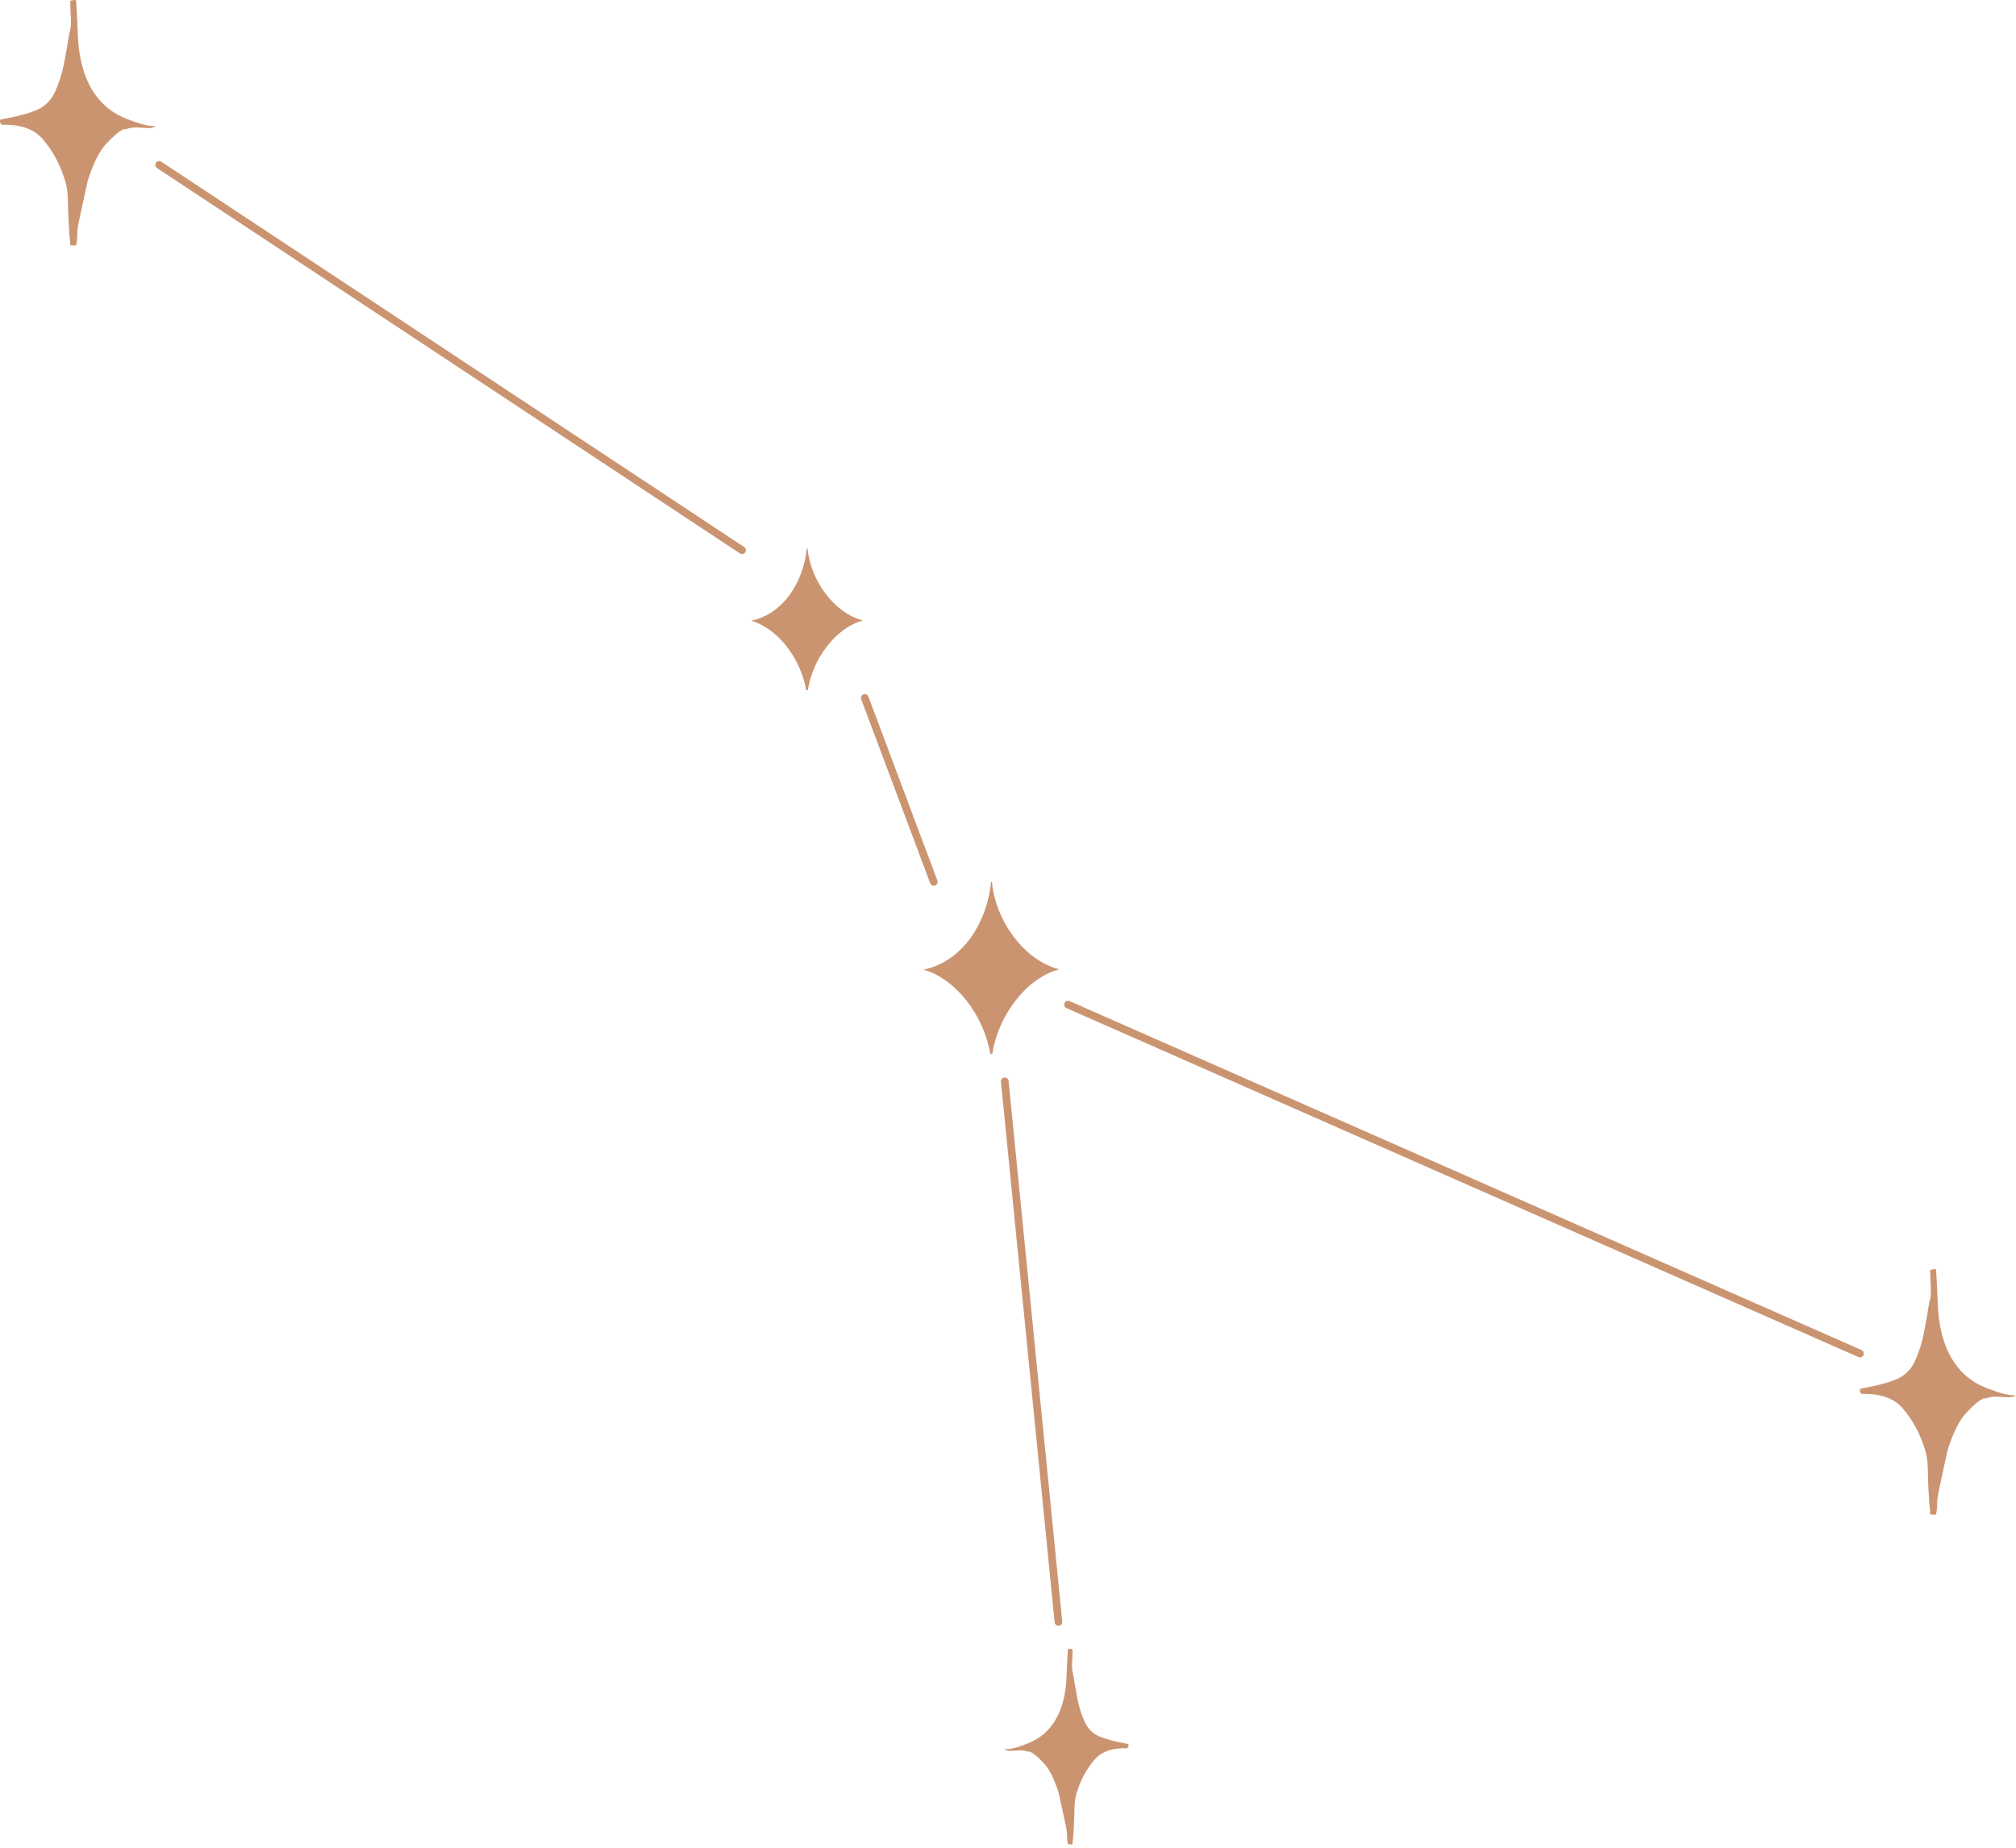
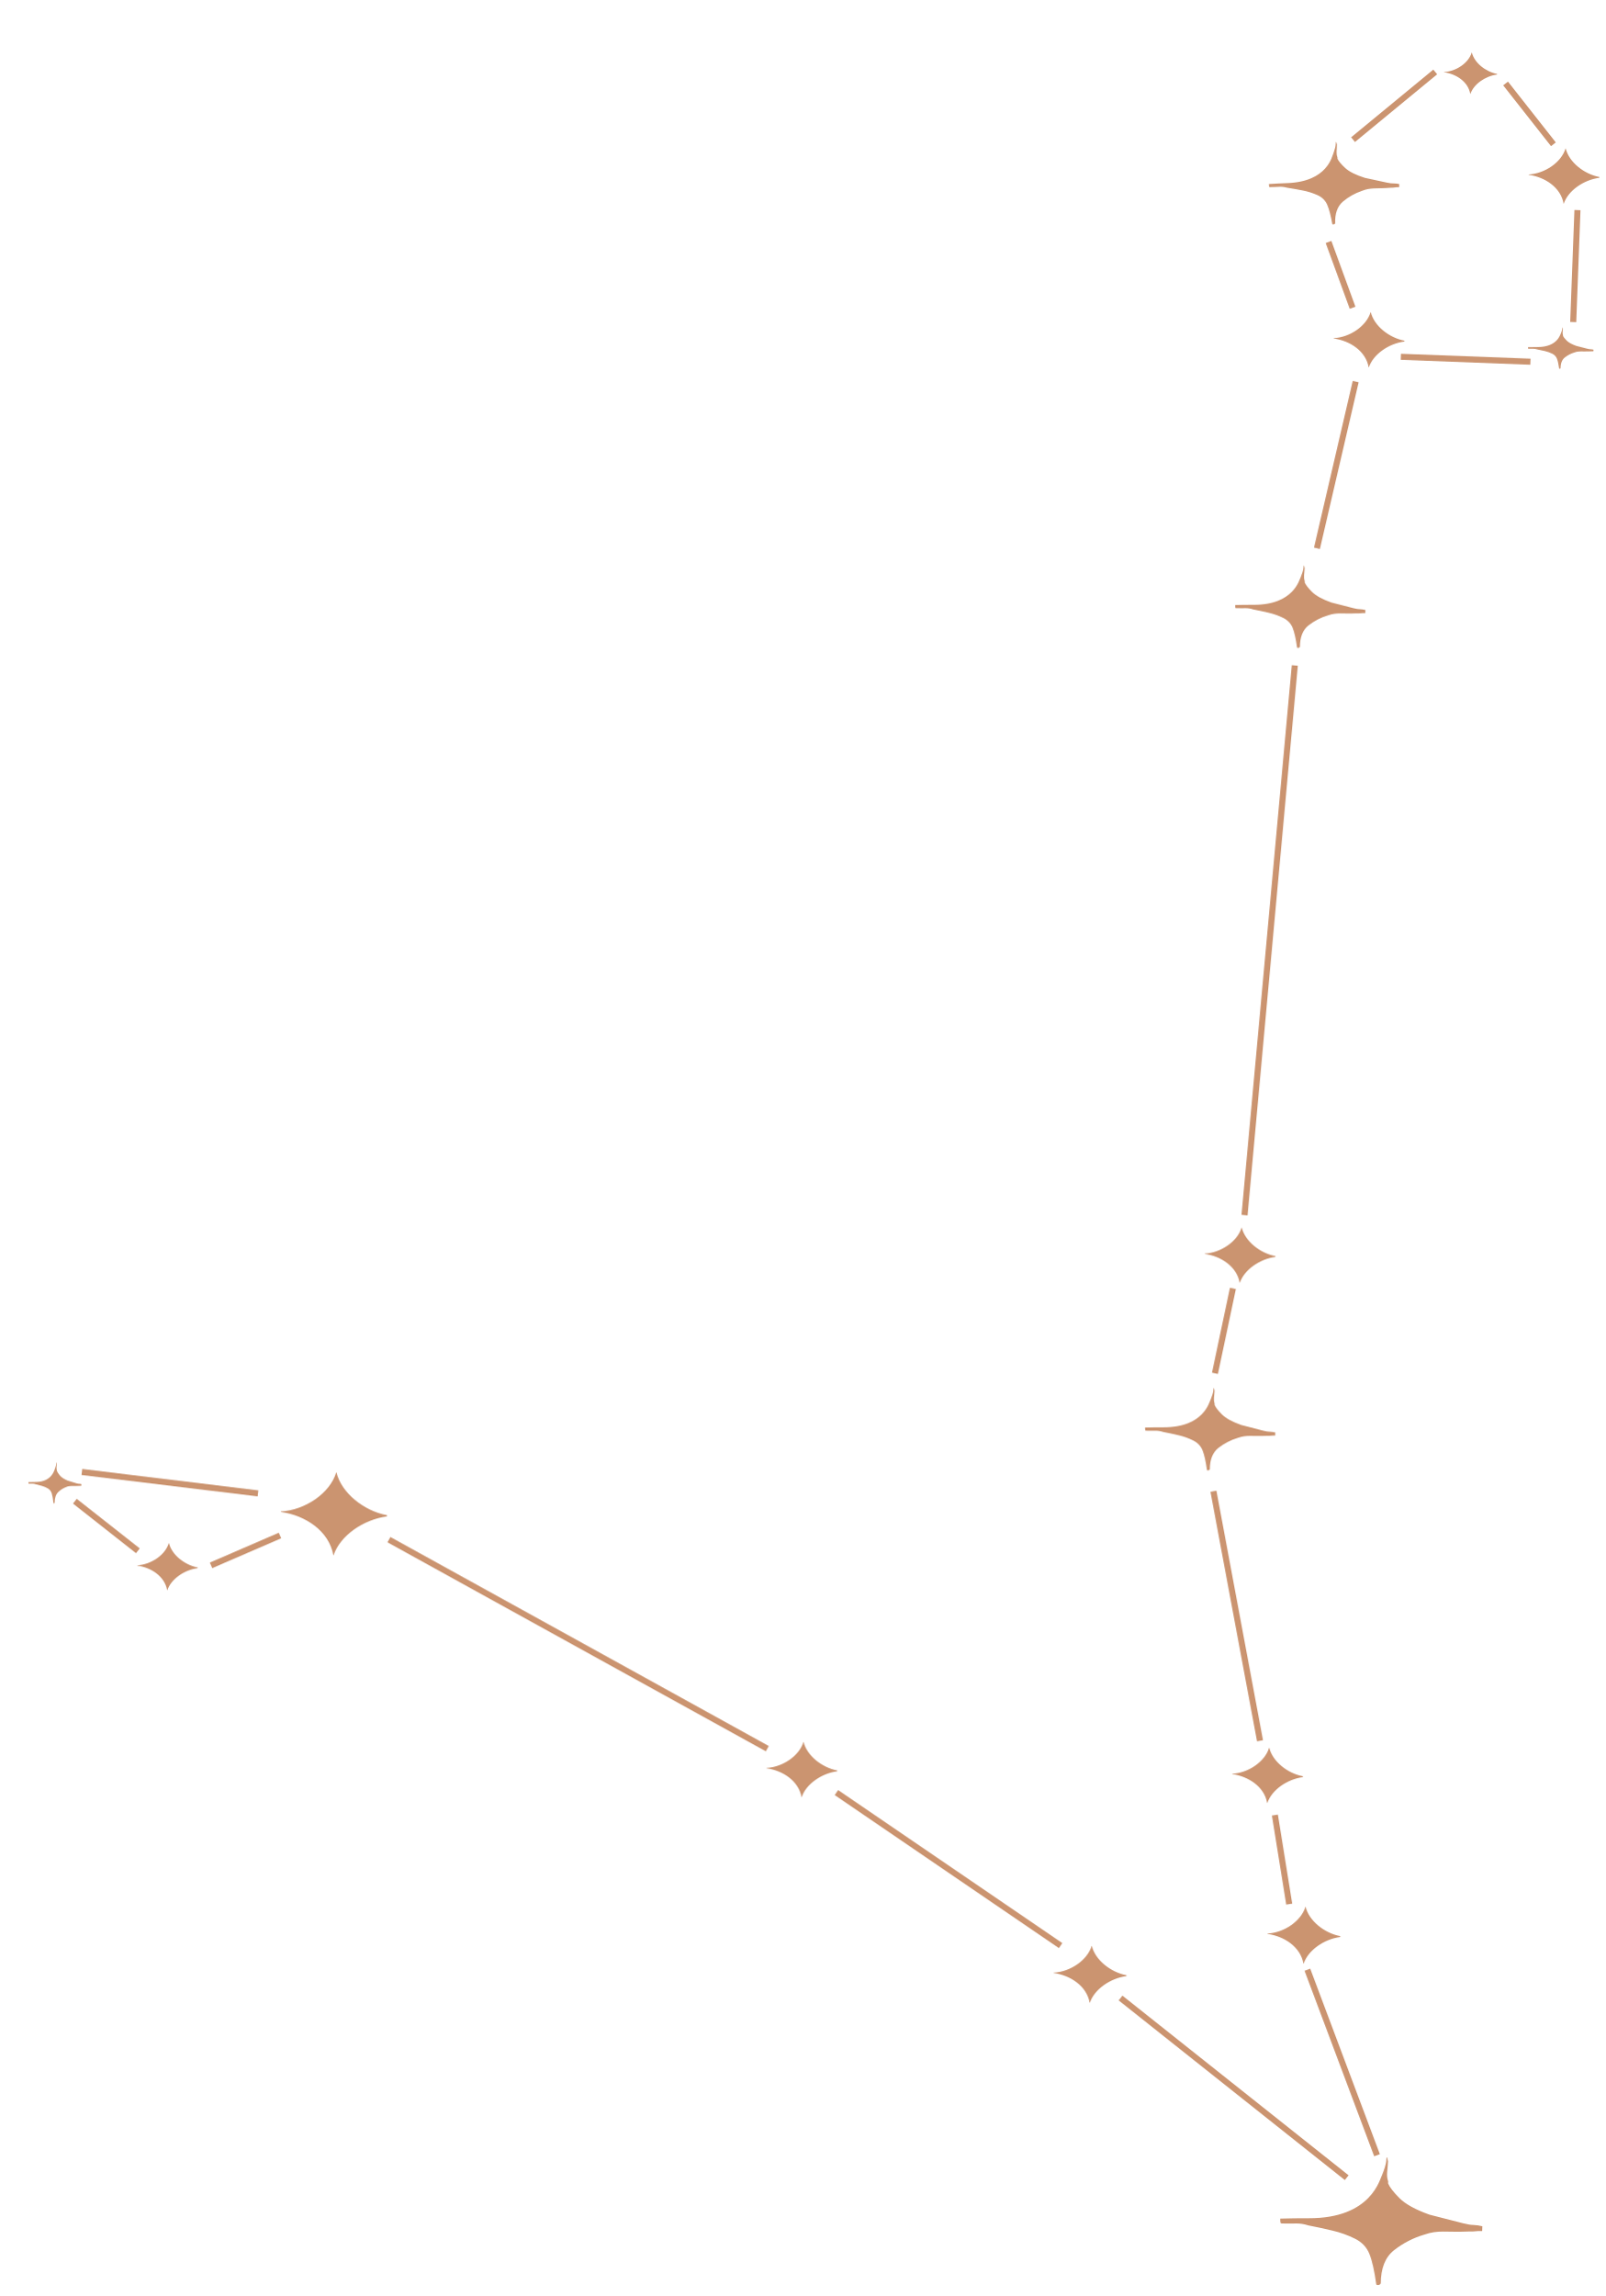
- <svg xmlns="http://www.w3.org/2000/svg" width="204" height="187" fill="none">
-   <path stroke="#CB9470" stroke-linecap="round" stroke-width=".776" d="m101.671 109.432 5.433 54.717M16.104 16.686l58.985 39M87.507 70.627l6.985 18.627M108.074 101.671l80.134 35.313" />
-   <path fill="#CB9470" d="M81.714 55.492c.305 3.285 2.71 6.536 5.554 7.281v.034c-2.743.779-5.046 3.894-5.52 7.044h-.169c-.542-3.184-2.844-6.231-5.52-7.01v-.034c3.285-.711 5.249-3.996 5.588-7.315h.067ZM100.374 89.253c.37 3.98 3.283 7.92 6.73 8.823v.04c-3.324.945-6.114 4.72-6.688 8.536h-.206c-.656-3.857-3.446-7.55-6.688-8.494v-.041c3.98-.862 6.36-4.842 6.77-8.864h.082ZM.058 12.527c-.077-.218-.077-.362 0-.435 1.645-.29 2.88-.617 3.704-.982.822-.362 1.43-.98 1.821-1.851.393-.872.687-1.798.882-2.778.196-.98.372-1.977.529-2.996.332-1.22.117-1.563.117-3.376C7.19.037 7.387 0 7.699 0c.079 1.163.137 2.325.176 3.486.271 7.755 5.201 8.552 5.702 8.823.475.177 1.306.435 1.763.435.55 0 .51.074-.118.218-1.117 0-1.632-.198-2.468.11h-.235c-.47.217-1.059.707-1.764 1.47-.706.763-1.331 2.015-1.88 3.758-.999 4.627-1.059 4.696-1.059 5.446 0 .363-.039.726-.117 1.09H7.11c0-.78-.118-.856-.118-1.634-.231-2.84.086-3.733-.587-5.446a11.026 11.026 0 0 0-2.058-3.65c-.9-1.051-2.292-1.541-4.173-1.47 0-.071-.039-.109-.117-.109ZM188.266 140.974c-.077-.217-.077-.362 0-.435 1.645-.29 2.88-.617 3.704-.981.822-.363 1.43-.981 1.821-1.852.393-.872.687-1.797.882-2.778.197-.98.373-1.977.529-2.995.332-1.221.117-1.564.117-3.377.079-.071.276-.109.588-.109.079 1.163.138 2.325.176 3.486.272 7.756 5.201 8.552 5.702 8.823.475.177 1.307.436 1.763.436.549 0 .511.073-.117.218-1.118 0-1.633-.199-2.469.109h-.235c-.47.218-1.059.708-1.763 1.47-.706.763-1.332 2.015-1.881 3.758-.999 4.628-1.058 4.697-1.058 5.447 0 .362-.039.725-.118 1.089h-.588c0-.781-.117-.856-.117-1.634-.232-2.84.085-3.732-.588-5.446a11.038 11.038 0 0 0-2.057-3.649c-.9-1.052-2.293-1.542-4.173-1.471 0-.071-.039-.109-.118-.109ZM114.156 176.847c.061-.173.061-.288 0-.347-1.311-.23-2.295-.491-2.952-.781-.655-.289-1.14-.781-1.451-1.476a10.262 10.262 0 0 1-.703-2.213 51.981 51.981 0 0 1-.421-2.388c-.265-.972-.094-1.246-.094-2.69-.063-.057-.22-.087-.468-.087-.063.926-.11 1.853-.141 2.778-.216 6.18-4.144 6.815-4.543 7.031-.379.141-1.041.347-1.405.347-.438 0-.407.058.094.173.89 0 1.3-.158 1.967.087h.187c.374.174.843.564 1.405 1.172.563.608 1.061 1.606 1.499 2.995.795 3.687.843 3.742.843 4.34 0 .289.031.578.094.868h.469c0-.622.093-.682.093-1.302.184-2.263-.068-2.974.468-4.34a8.783 8.783 0 0 1 1.64-2.908c.717-.838 1.826-1.229 3.325-1.172 0-.057.031-.087.094-.087Z" />
+ <svg xmlns="http://www.w3.org/2000/svg" width="212" height="303" fill="none">
+   <path fill="#CB9470" d="M167.395 255.276c2.206-.121 4.443-1.648 5.014-3.534l.023.001c.452 1.856 2.479 3.476 4.575 3.874l-.004.113c-2.145.282-4.243 1.746-4.832 3.517l-.023-.001c-.393-2.216-2.542-3.614-4.755-3.925l.002-.045ZM139.16 260.438c2.207-.121 4.444-1.648 5.015-3.533v-.001l.022.001c.452 1.856 2.479 3.476 4.576 3.874l-.005.113c-2.144.282-4.243 1.746-4.832 3.517l-.023-.001c-.393-2.216-2.542-3.614-4.755-3.925l.002-.045ZM101.24 233.409c2.142-.117 4.315-1.6 4.869-3.43h.022c.439 1.803 2.407 3.376 4.443 3.762l-.005.11c-2.082.274-4.12 1.695-4.692 3.415l-.022-.001c-.381-2.152-2.468-3.51-4.617-3.812l.002-.044ZM37.097 199.544c3.214-.176 6.472-2.4 7.304-5.146l.033.001c.658 2.703 3.61 5.063 6.664 5.642l-.006.165c-3.124.411-6.18 2.543-7.039 5.123l-.033-.001c-.572-3.229-3.702-5.265-6.926-5.718l.003-.066ZM18.135 206.656c1.83-.1 3.685-1.366 4.158-2.93l.02.001c.374 1.539 2.055 2.883 3.793 3.212l-.004.094c-1.778.234-3.518 1.448-4.007 2.917l-.019-.001c-.325-1.838-2.107-2.997-3.942-3.255v-.038ZM159.11 165.502c2.143-.117 4.315-1.6 4.869-3.431l.022.001c.439 1.802 2.407 3.375 4.443 3.761l-.004.11c-2.083.274-4.12 1.696-4.692 3.416l-.023-.001c-.381-2.153-2.468-3.51-4.617-3.812l.002-.044ZM176.147 44.643c2.143-.117 4.315-1.6 4.869-3.43h.022c.439 1.802 2.407 3.376 4.443 3.761l-.004.11c-2.083.274-4.121 1.696-4.693 3.416h-.022c-.381-2.154-2.468-3.511-4.617-3.813l.002-.044ZM201.889 23.03c2.143-.117 4.315-1.6 4.869-3.43h.022c.439 1.803 2.407 3.376 4.443 3.762l-.004.11c-2.083.274-4.121 1.695-4.693 3.415h-.022c-.381-2.153-2.468-3.51-4.617-3.813l.002-.044ZM190.718 9.508c1.607-.088 3.236-1.2 3.651-2.573h.017c.329 1.352 1.805 2.532 3.332 2.822l-.003.082c-1.562.206-3.09 1.272-3.519 2.562h-.017c-.286-1.615-1.851-2.633-3.463-2.86l.002-.033ZM162.741 234.18c2.143-.118 4.315-1.6 4.869-3.431l.022.001c.439 1.802 2.408 3.375 4.443 3.761l-.004.11c-2.083.274-4.12 1.695-4.692 3.415l-.022-.001c-.382-2.152-2.469-3.51-4.617-3.811l.001-.044ZM182.236 301.625c-.237.074-.393.068-.468-.018-.244-1.78-.546-3.12-.904-4.019-.356-.899-.995-1.577-1.916-2.033a13.733 13.733 0 0 0-2.948-1.06 70.112 70.112 0 0 0-3.198-.69c-1.298-.407-1.675-.19-3.623-.264-.074-.088-.106-.301-.093-.636 1.252-.038 2.504-.053 3.752-.048 8.345.024 9.402-5.24 9.713-5.767.21-.504.521-1.387.54-1.877.022-.59.1-.546.229.135-.045 1.201-.28 1.746.017 2.657l-.01.253c.215.513.718 1.166 1.509 1.954.791.79 2.111 1.513 3.961 2.174 4.932 1.261 5.004 1.328 5.81 1.359a5.5 5.5 0 0 1 1.165.17l-.024.632c-.838-.031-.924.091-1.76.06-3.061.133-4.007-.244-5.876.41a11.857 11.857 0 0 0-4.005 2.062c-1.166.924-1.75 2.4-1.749 4.424-.077-.003-.119.037-.122.122ZM159.705 194.089c-.153.048-.253.044-.302-.011-.157-1.147-.351-2.011-.582-2.591-.229-.579-.641-1.016-1.234-1.31a8.908 8.908 0 0 0-1.901-.683 45.836 45.836 0 0 0-2.06-.445c-.837-.262-1.08-.122-2.335-.169-.048-.057-.068-.194-.06-.411a72.27 72.27 0 0 1 2.418-.03c5.378.015 6.059-3.377 6.259-3.717.135-.324.336-.893.348-1.209.014-.381.064-.352.148.087-.029.774-.18 1.125.011 1.712l-.006.163c.138.331.462.751.972 1.259.509.509 1.36.975 2.553 1.401 3.178.813 3.224.856 3.743.876.251.009.501.046.752.11l-.016.407c-.54-.02-.595.059-1.134.038-1.973.086-2.583-.156-3.787.265a7.64 7.64 0 0 0-2.581 1.328c-.752.596-1.128 1.547-1.127 2.852-.05-.002-.077.024-.079.078ZM171.604 85.498c-.153.048-.253.044-.301-.011-.158-1.147-.352-2.01-.583-2.59-.229-.58-.641-1.017-1.234-1.31a8.884 8.884 0 0 0-1.9-.684c-.674-.162-1.36-.31-2.061-.445-.837-.262-1.08-.122-2.335-.17-.047-.056-.068-.193-.06-.41a70.732 70.732 0 0 1 2.418-.03c5.378.015 6.059-3.377 6.26-3.717.134-.324.335-.893.347-1.21.015-.38.065-.351.148.088-.029.773-.18 1.125.011 1.712l-.006.163c.138.33.462.751.972 1.26.509.508 1.36.974 2.553 1.4 3.178.813 3.224.856 3.743.876.251.01.502.046.752.11l-.016.407c-.54-.02-.595.059-1.134.038-1.973.086-2.583-.156-3.787.265a7.65 7.65 0 0 0-2.581 1.328c-.752.596-1.128 1.547-1.127 2.852-.05-.002-.077.024-.079.078ZM176.262 29.59c-.151.052-.251.052-.302 0-.2-1.141-.427-1.997-.68-2.567-.251-.57-.679-.992-1.283-1.263a8.865 8.865 0 0 0-1.925-.61 45.834 45.834 0 0 0-2.075-.367c-.846-.23-1.084-.081-2.34-.081-.05-.055-.076-.192-.076-.408a70.9 70.9 0 0 1 2.416-.122c5.374-.188 5.926-3.604 6.114-3.95.122-.33.302-.906.302-1.223 0-.38.051-.353.151.082 0 .774-.138 1.13.075 1.71v.163c.151.326.491.734 1.019 1.222.529.49 1.397.923 2.604 1.304 3.207.691 3.255.733 3.774.733.252 0 .503.027.755.081v.408c-.541 0-.593.081-1.132.081-1.968.16-2.586-.059-3.774.407-.955.326-1.798.801-2.529 1.426-.728.623-1.068 1.588-1.019 2.892-.049 0-.075.027-.075.081ZM206.063 48.658c-.077.024-.127.022-.151-.006-.079-.576-.177-1.01-.293-1.302a1.22 1.22 0 0 0-.62-.658 4.483 4.483 0 0 0-.955-.343 23.35 23.35 0 0 0-1.036-.224c-.42-.132-.542-.061-1.173-.085-.024-.029-.035-.098-.03-.206.405-.012.81-.017 1.215-.016 2.702.008 3.044-1.697 3.145-1.867.068-.163.169-.45.175-.608.007-.191.032-.177.074.044-.014.389-.09.565.006.86l-.003.082c.069.166.232.377.488.633.256.255.684.49 1.283.704 1.597.408 1.62.43 1.881.44.127.005.252.023.378.055l-.008.205c-.271-.01-.299.03-.57.019-.991.043-1.298-.079-1.903.133a3.843 3.843 0 0 0-1.297.668c-.378.299-.567.777-.566 1.432-.025 0-.039.012-.04.04ZM7.182 198.461c-.062.024-.103.023-.122-.005-.06-.572-.136-1.003-.228-1.292a1.126 1.126 0 0 0-.498-.651 3.17 3.17 0 0 0-.772-.335c-.274-.078-.552-.15-.837-.215-.34-.128-.44-.057-.95-.076-.02-.029-.027-.097-.023-.205.328-.015.657-.023.985-.024 2.189-.011 2.478-1.709 2.561-1.88.056-.162.14-.448.146-.606.007-.19.027-.176.06.043-.015.387-.078.563-.002.856l-.003.082c.055.165.186.374.391.626.206.252.55.482 1.035.691 1.291.395 1.31.417 1.521.425.102.003.204.021.306.052l-.008.204c-.22-.009-.243.031-.462.023-.804.049-1.051-.07-1.543.145a3.014 3.014 0 0 0-1.055.673c-.309.301-.465.778-.47 1.43-.02-.001-.03.012-.032.039Z" />
+   <path stroke="#CB9470" stroke-width=".8" d="m177.858 287.502-29.868-23.718M140.074 256.864l-29.611-20.203M101.336 230.863l-49.971-27.594M34.072 197.162l-23.26-2.827M18.207 204.74l-8.32-6.546M27.87 206.663l9.106-3.939M181.864 284.538l-9.198-24.493M170.268 251.387l-1.892-11.755M166.411 229.822l-6.152-32.946M160.459 181.306l2.371-11.203M164.365 160.425l6.641-72.573M173.929 72.385l5.116-22.004M178.635 40.63l-3.176-8.688M185.011 47.102l17.11.648M207.772 42.512l.559-14.778M205.155 19.047l-6.316-8.028M178.697 18.435l10.853-8.936" />
</svg>
